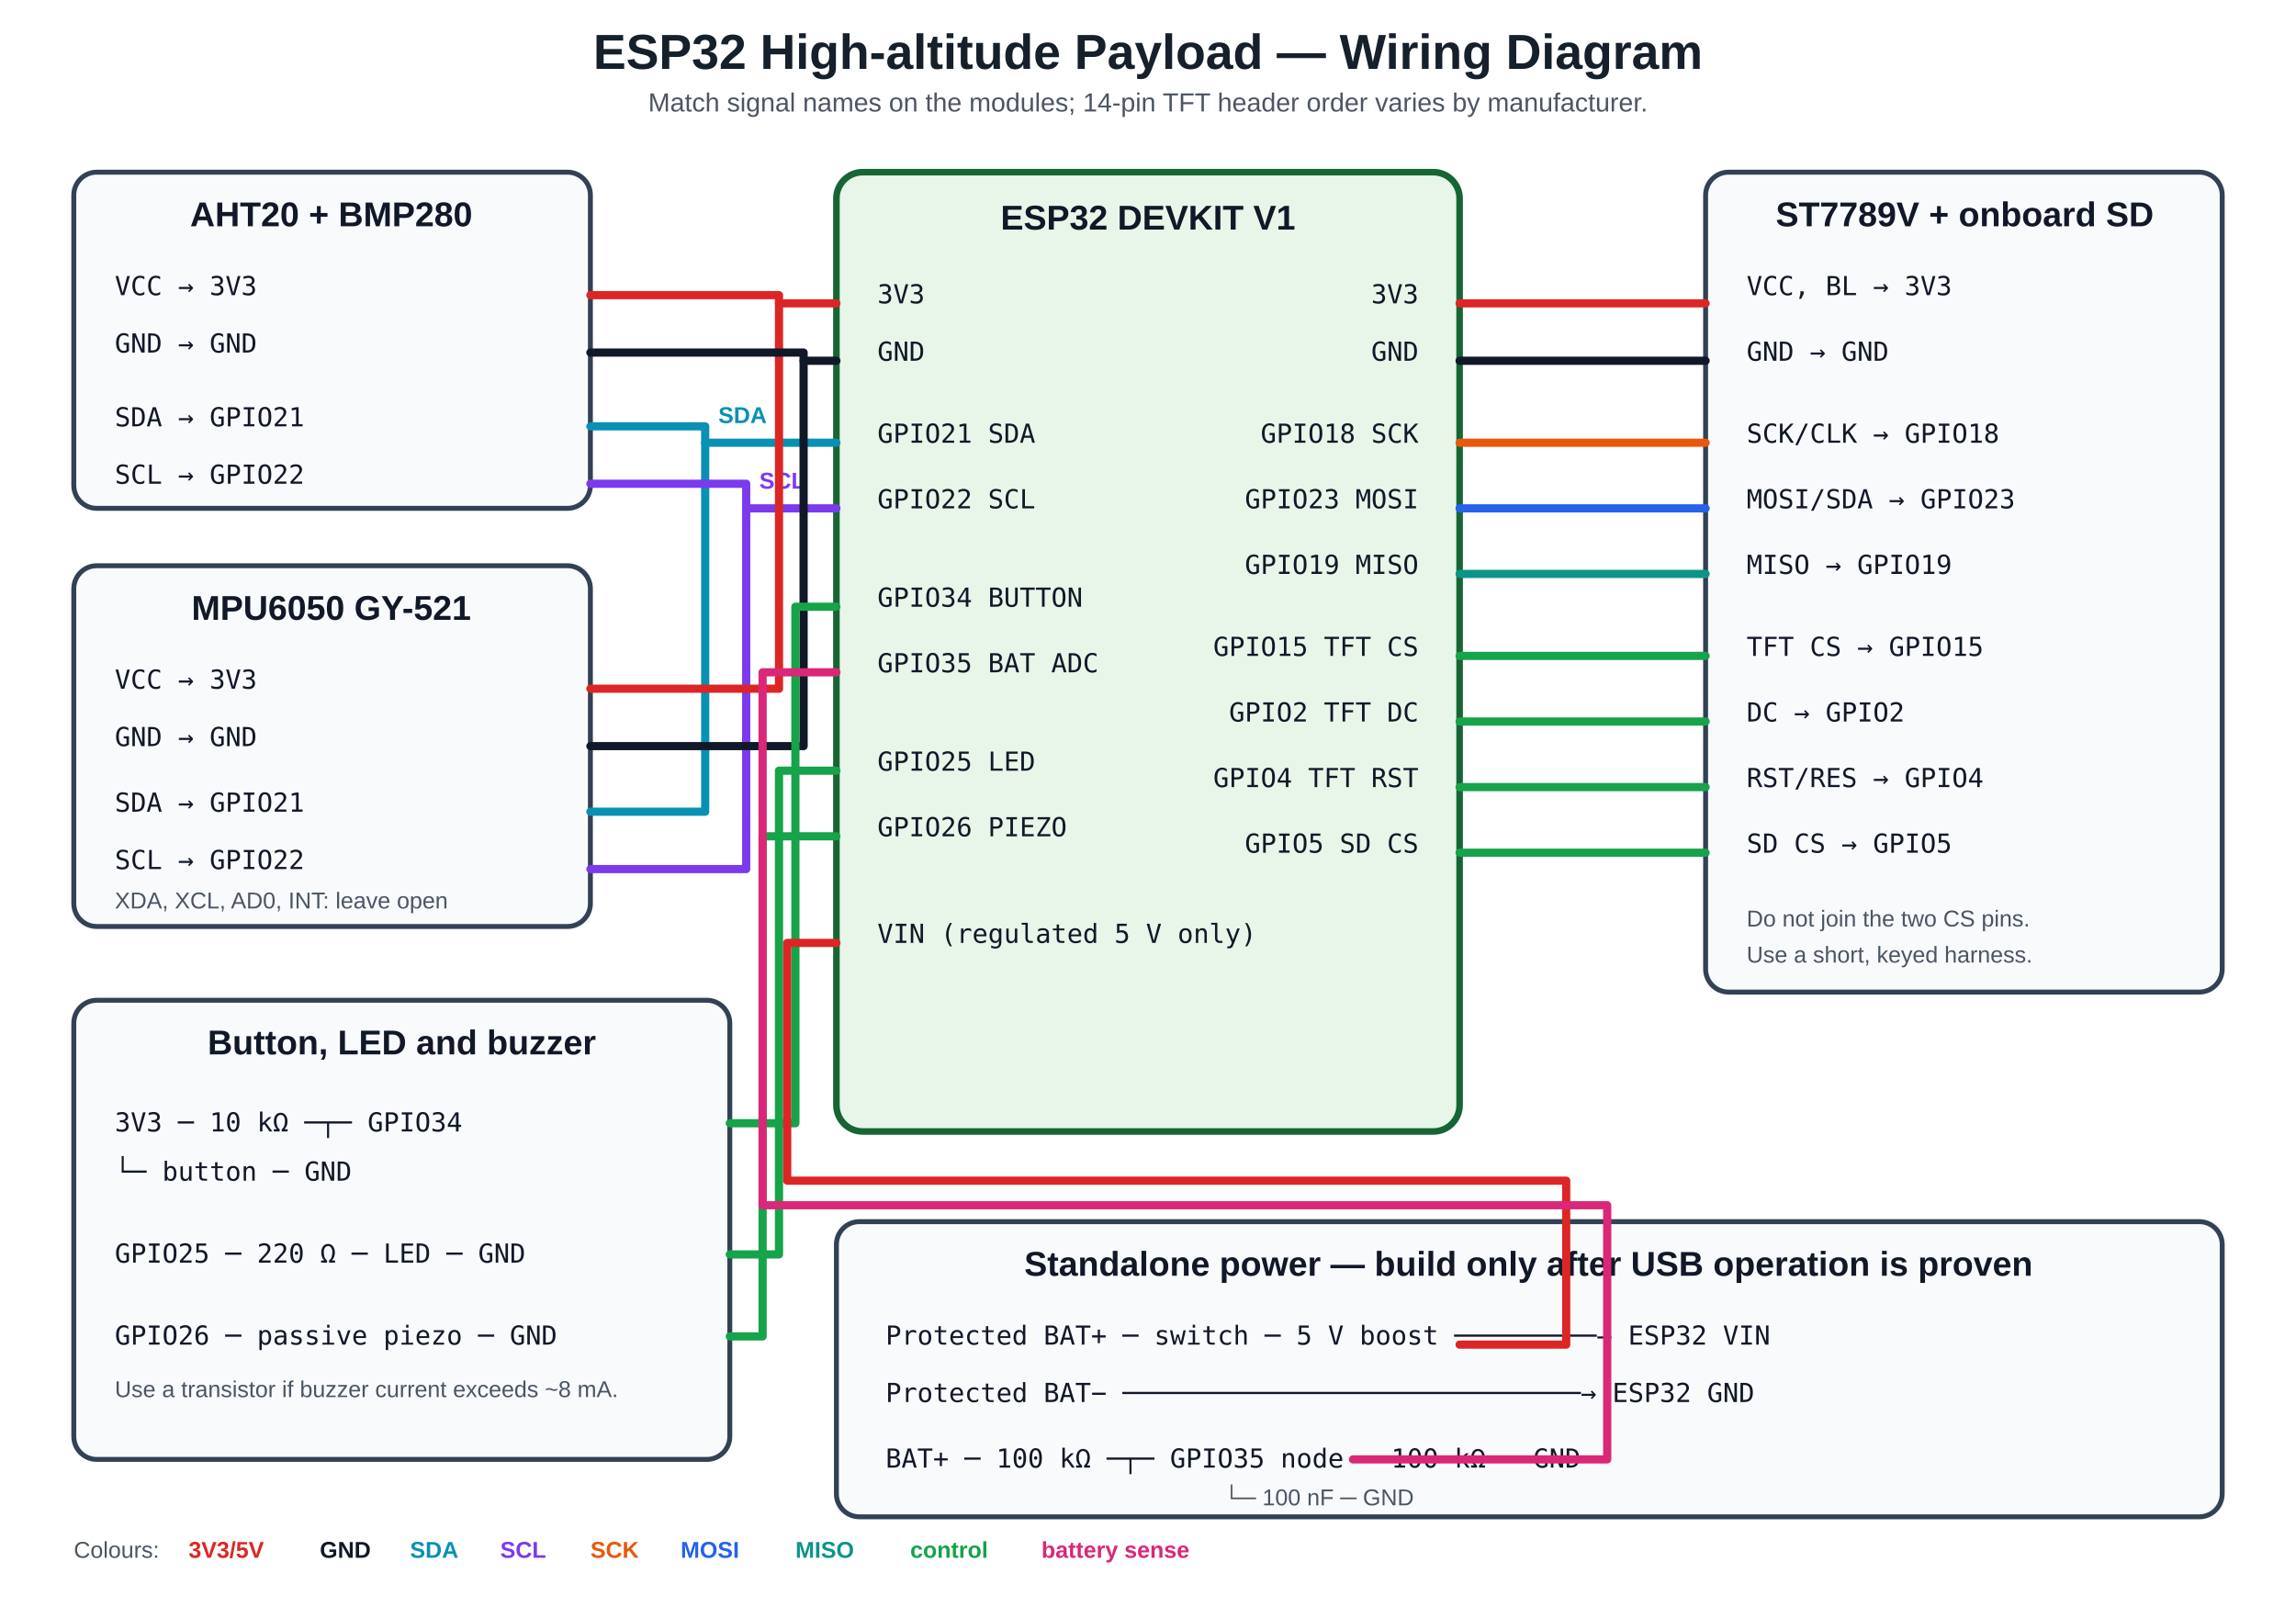
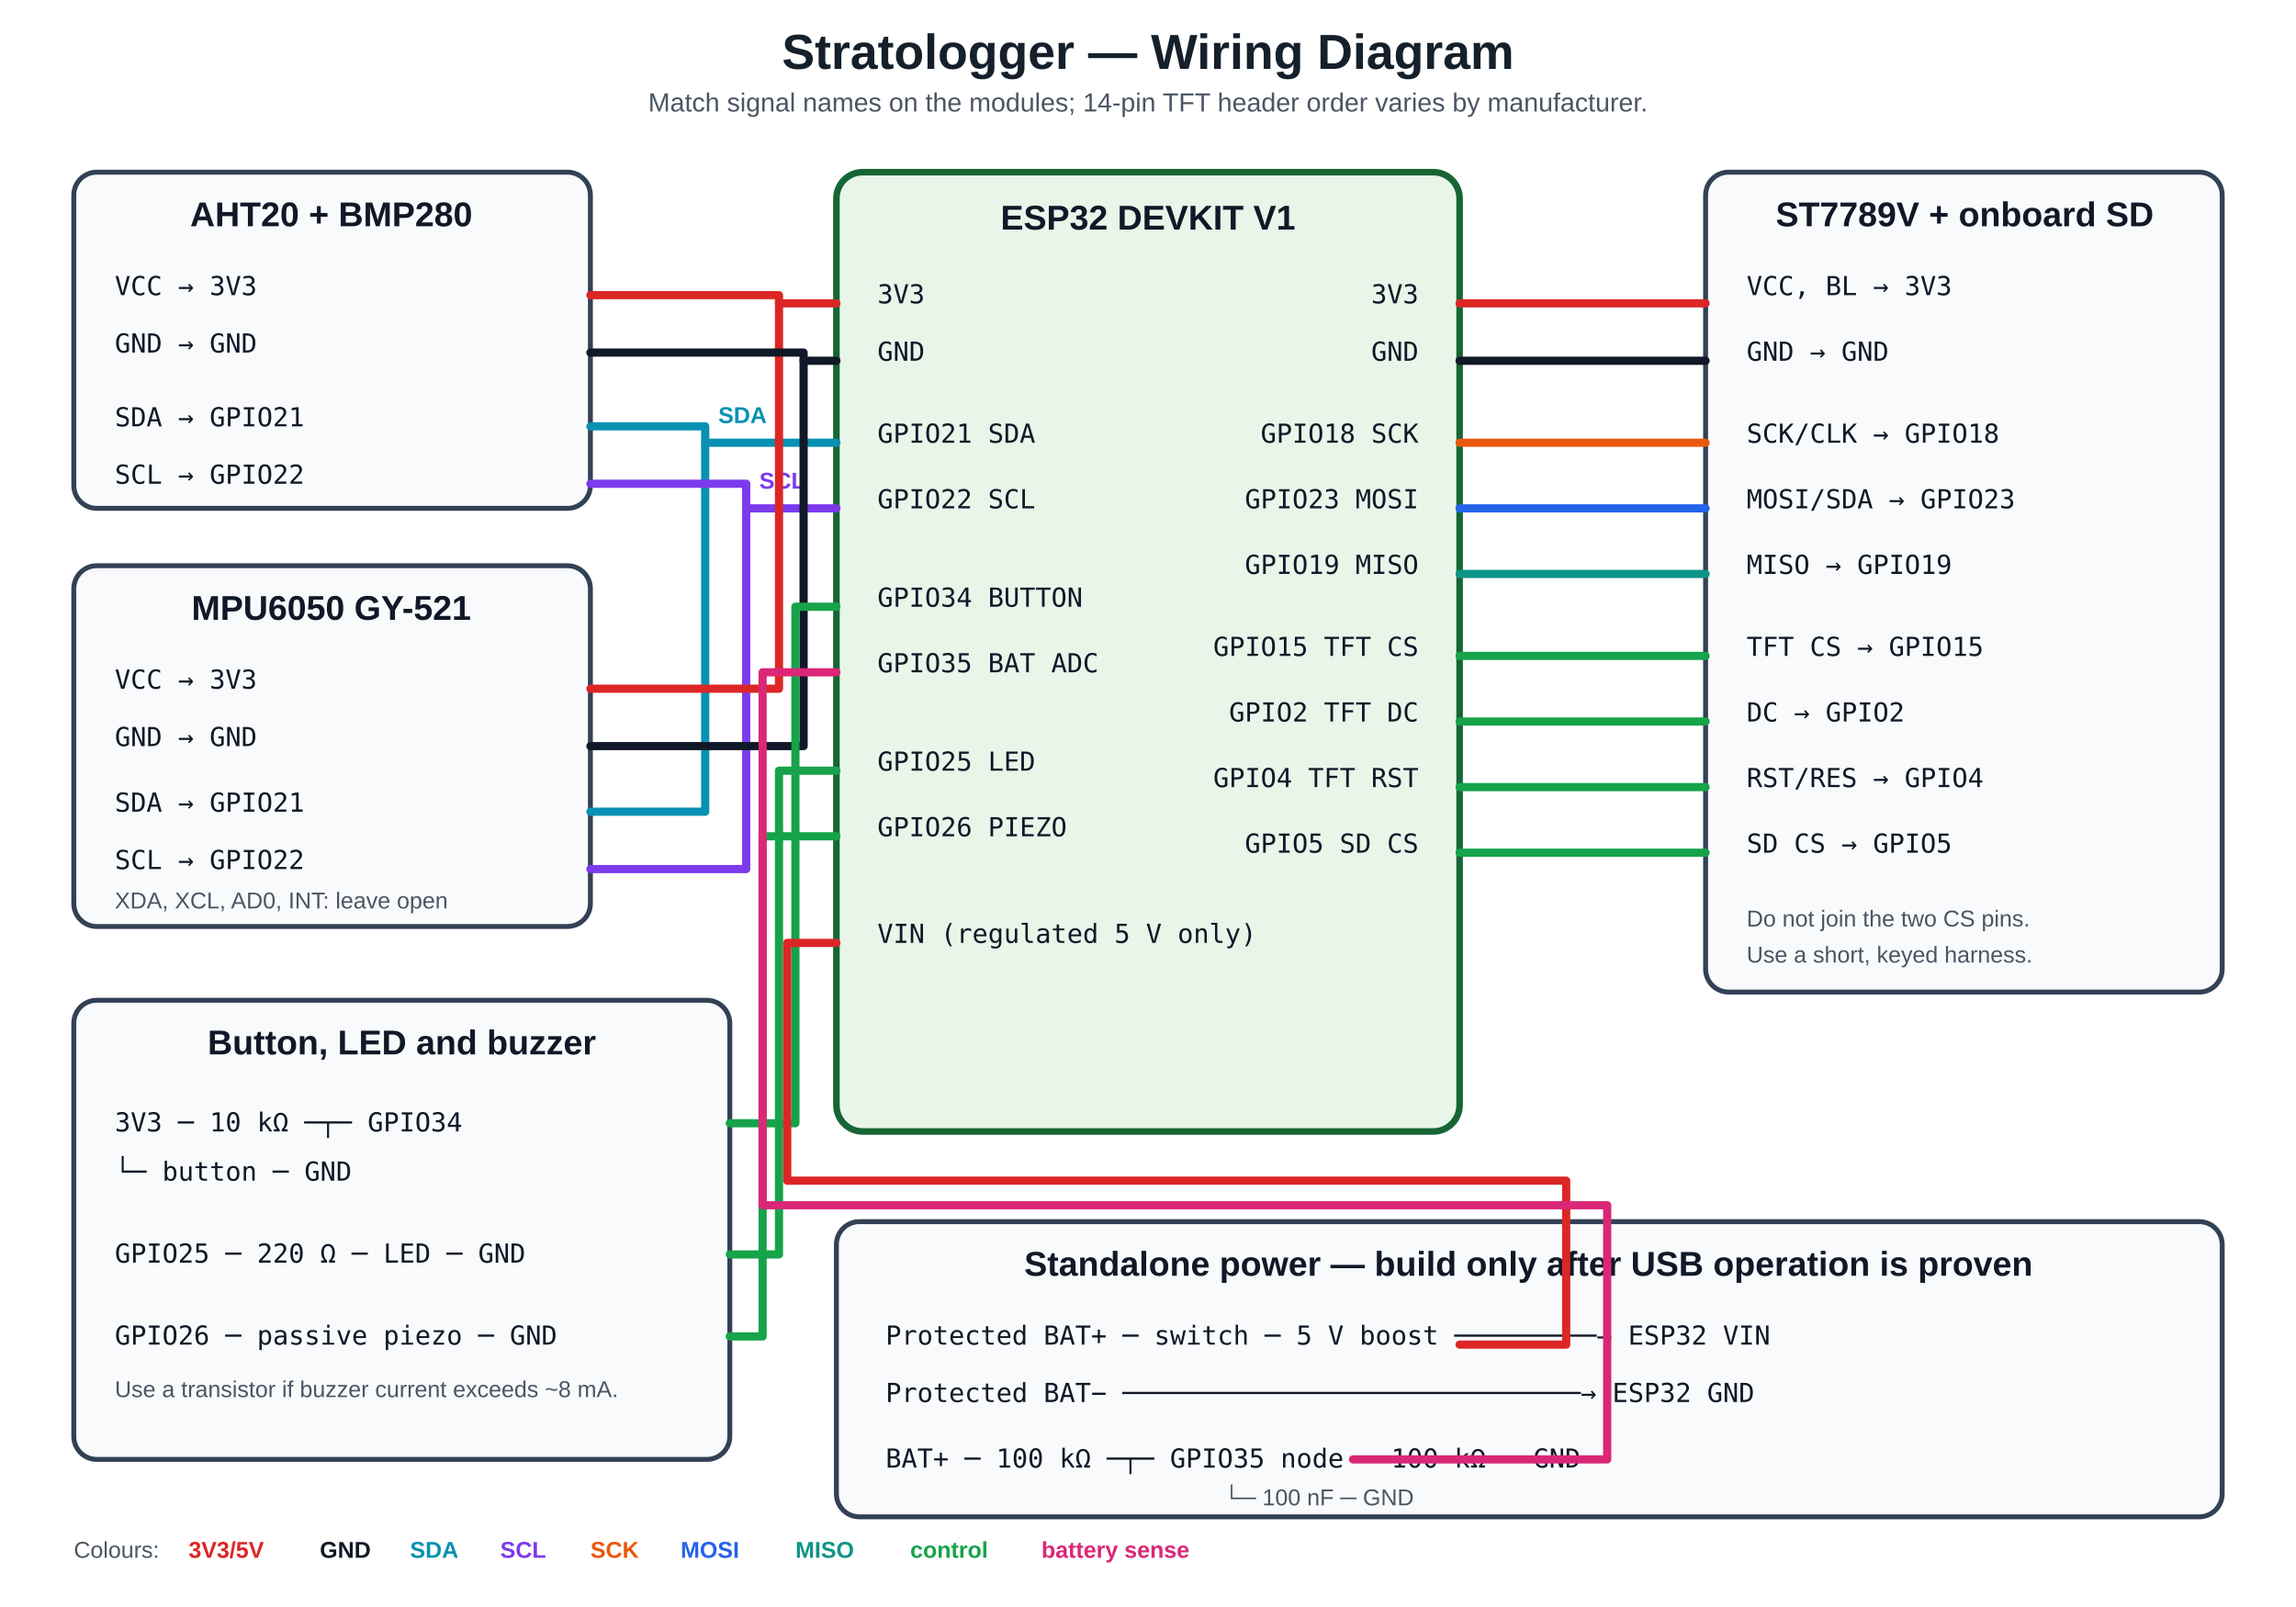
<svg xmlns="http://www.w3.org/2000/svg" width="1400" height="980" viewBox="0 0 1400 980">
  <defs>
    <style>
      .title { font: 700 30px Arial, sans-serif; fill: #15202b; }
      .subtitle { font: 16px Arial, sans-serif; fill: #4b5563; }
      .box { fill: #f8fafc; stroke: #334155; stroke-width: 3; rx: 14; }
      .esp { fill: #e8f5e9; stroke: #166534; stroke-width: 4; rx: 16; }
      .head { font: 700 21px Arial, sans-serif; fill: #111827; }
      .pin { font: 16px Consolas, monospace; fill: #111827; }
      .note { font: 14px Arial, sans-serif; fill: #4b5563; }
      .wire { fill: none; stroke-width: 5; stroke-linejoin: round; stroke-linecap: round; }
      .pwr { stroke: #dc2626; }
      .gnd { stroke: #111827; }
      .sda { stroke: #0891b2; }
      .scl { stroke: #7c3aed; }
      .sck { stroke: #ea580c; }
      .mosi { stroke: #2563eb; }
      .miso { stroke: #0d9488; }
      .ctrl { stroke: #16a34a; }
      .adc { stroke: #db2777; }
      .node { fill: #ffffff; stroke-width: 3; }
      .label { font: 700 14px Arial, sans-serif; paint-order: stroke; stroke: white; stroke-width: 5px; }
    </style>
  </defs>
  <rect width="1400" height="980" fill="#ffffff" />
-   <text x="700" y="42" text-anchor="middle" class="title">ESP32 High-altitude Payload — Wiring Diagram</text>
+   <text x="700" y="42" text-anchor="middle" class="title">Stratologger — Wiring Diagram</text>
  <text x="700" y="68" text-anchor="middle" class="subtitle">Match signal names on the modules; 14-pin TFT header order varies by manufacturer.</text>
  <rect x="510" y="105" width="380" height="585" class="esp" />
  <text x="700" y="140" text-anchor="middle" class="head">ESP32 DEVKIT V1</text>
  <text x="535" y="185" class="pin">3V3</text>
  <text x="535" y="220" class="pin">GND</text>
  <text x="535" y="270" class="pin">GPIO21  SDA</text>
  <text x="535" y="310" class="pin">GPIO22  SCL</text>
  <text x="535" y="370" class="pin">GPIO34  BUTTON</text>
  <text x="535" y="410" class="pin">GPIO35  BAT ADC</text>
  <text x="535" y="470" class="pin">GPIO25  LED</text>
  <text x="535" y="510" class="pin">GPIO26  PIEZO</text>
  <text x="535" y="575" class="pin">VIN  (regulated 5 V only)</text>
  <text x="865" y="185" text-anchor="end" class="pin">3V3</text>
  <text x="865" y="220" text-anchor="end" class="pin">GND</text>
  <text x="865" y="270" text-anchor="end" class="pin">GPIO18  SCK</text>
  <text x="865" y="310" text-anchor="end" class="pin">GPIO23  MOSI</text>
  <text x="865" y="350" text-anchor="end" class="pin">GPIO19  MISO</text>
  <text x="865" y="400" text-anchor="end" class="pin">GPIO15  TFT CS</text>
  <text x="865" y="440" text-anchor="end" class="pin">GPIO2   TFT DC</text>
  <text x="865" y="480" text-anchor="end" class="pin">GPIO4   TFT RST</text>
  <text x="865" y="520" text-anchor="end" class="pin">GPIO5   SD CS</text>
  <rect x="45" y="105" width="315" height="205" class="box" />
  <text x="202" y="138" text-anchor="middle" class="head">AHT20 + BMP280</text>
  <text x="70" y="180" class="pin">VCC → 3V3</text>
  <text x="70" y="215" class="pin">GND → GND</text>
  <text x="70" y="260" class="pin">SDA → GPIO21</text>
  <text x="70" y="295" class="pin">SCL → GPIO22</text>
  <rect x="45" y="345" width="315" height="220" class="box" />
  <text x="202" y="378" text-anchor="middle" class="head">MPU6050 GY-521</text>
  <text x="70" y="420" class="pin">VCC → 3V3</text>
  <text x="70" y="455" class="pin">GND → GND</text>
  <text x="70" y="495" class="pin">SDA → GPIO21</text>
  <text x="70" y="530" class="pin">SCL → GPIO22</text>
  <text x="70" y="554" class="note">XDA, XCL, AD0, INT: leave open</text>
  <path d="M360 260 H430 V270 H510" class="wire sda" />
  <path d="M360 495 H430 V270" class="wire sda" />
  <text x="438" y="258" class="label" fill="#0891b2">SDA</text>
  <path d="M360 295 H455 V310 H510" class="wire scl" />
  <path d="M360 530 H455 V310" class="wire scl" />
  <text x="463" y="298" class="label" fill="#7c3aed">SCL</text>
  <path d="M360 180 H475 V185 H510" class="wire pwr" />
  <path d="M360 420 H475 V185" class="wire pwr" />
  <path d="M360 215 H490 V220 H510" class="wire gnd" />
  <path d="M360 455 H490 V220" class="wire gnd" />
  <rect x="1040" y="105" width="315" height="500" class="box" />
  <text x="1198" y="138" text-anchor="middle" class="head">ST7789V + onboard SD</text>
  <text x="1065" y="180" class="pin">VCC, BL → 3V3</text>
  <text x="1065" y="220" class="pin">GND → GND</text>
  <text x="1065" y="270" class="pin">SCK/CLK → GPIO18</text>
  <text x="1065" y="310" class="pin">MOSI/SDA → GPIO23</text>
  <text x="1065" y="350" class="pin">MISO → GPIO19</text>
  <text x="1065" y="400" class="pin">TFT CS → GPIO15</text>
  <text x="1065" y="440" class="pin">DC → GPIO2</text>
  <text x="1065" y="480" class="pin">RST/RES → GPIO4</text>
  <text x="1065" y="520" class="pin">SD CS → GPIO5</text>
  <text x="1065" y="565" class="note">Do not join the two CS pins.</text>
  <text x="1065" y="587" class="note">Use a short, keyed harness.</text>
  <path d="M890 185 H1040" class="wire pwr" />
  <path d="M890 220 H1040" class="wire gnd" />
  <path d="M890 270 H1040" class="wire sck" />
  <path d="M890 310 H1040" class="wire mosi" />
  <path d="M890 350 H1040" class="wire miso" />
  <path d="M890 400 H1040" class="wire ctrl" />
  <path d="M890 440 H1040" class="wire ctrl" />
  <path d="M890 480 H1040" class="wire ctrl" />
  <path d="M890 520 H1040" class="wire ctrl" />
  <rect x="45" y="610" width="400" height="280" class="box" />
  <text x="245" y="643" text-anchor="middle" class="head">Button, LED and buzzer</text>
  <text x="70" y="690" class="pin">3V3 ─ 10 kΩ ─┬─ GPIO34</text>
  <text x="70" y="720" class="pin">              └─ button ─ GND</text>
  <text x="70" y="770" class="pin">GPIO25 ─ 220 Ω ─ LED ─ GND</text>
  <text x="70" y="820" class="pin">GPIO26 ─ passive piezo ─ GND</text>
  <text x="70" y="852" class="note">Use a transistor if buzzer current exceeds ~8 mA.</text>
  <path d="M445 685 H485 V370 H510" class="wire ctrl" />
  <path d="M445 765 H475 V470 H510" class="wire ctrl" />
  <path d="M445 815 H465 V510 H510" class="wire ctrl" />
  <rect x="510" y="745" width="845" height="180" class="box" />
  <text x="932" y="778" text-anchor="middle" class="head">Standalone power — build only after USB operation is proven</text>
  <text x="540" y="820" class="pin">Protected BAT+ ─ switch ─ 5 V boost ─────────→ ESP32 VIN</text>
  <text x="540" y="855" class="pin">Protected BAT− ─────────────────────────────→ ESP32 GND</text>
  <text x="540" y="895" class="pin">BAT+ ─ 100 kΩ ─┬─ GPIO35     node ─ 100 kΩ ─ GND</text>
  <text x="746" y="918" class="note">└─ 100 nF ─ GND</text>
  <path d="M890 820 H955 V720 H480 V575 H510" class="wire pwr" />
  <path d="M825 890 H980 V735 H465 V410 H510" class="wire adc" />
  <text x="45" y="950" class="note">Colours: </text>
  <text x="115" y="950" class="label" fill="#dc2626">3V3/5V</text>
  <text x="195" y="950" class="label" fill="#111827">GND</text>
  <text x="250" y="950" class="label" fill="#0891b2">SDA</text>
  <text x="305" y="950" class="label" fill="#7c3aed">SCL</text>
  <text x="360" y="950" class="label" fill="#ea580c">SCK</text>
  <text x="415" y="950" class="label" fill="#2563eb">MOSI</text>
  <text x="485" y="950" class="label" fill="#0d9488">MISO</text>
  <text x="555" y="950" class="label" fill="#16a34a">control</text>
  <text x="635" y="950" class="label" fill="#db2777">battery sense</text>
</svg>
